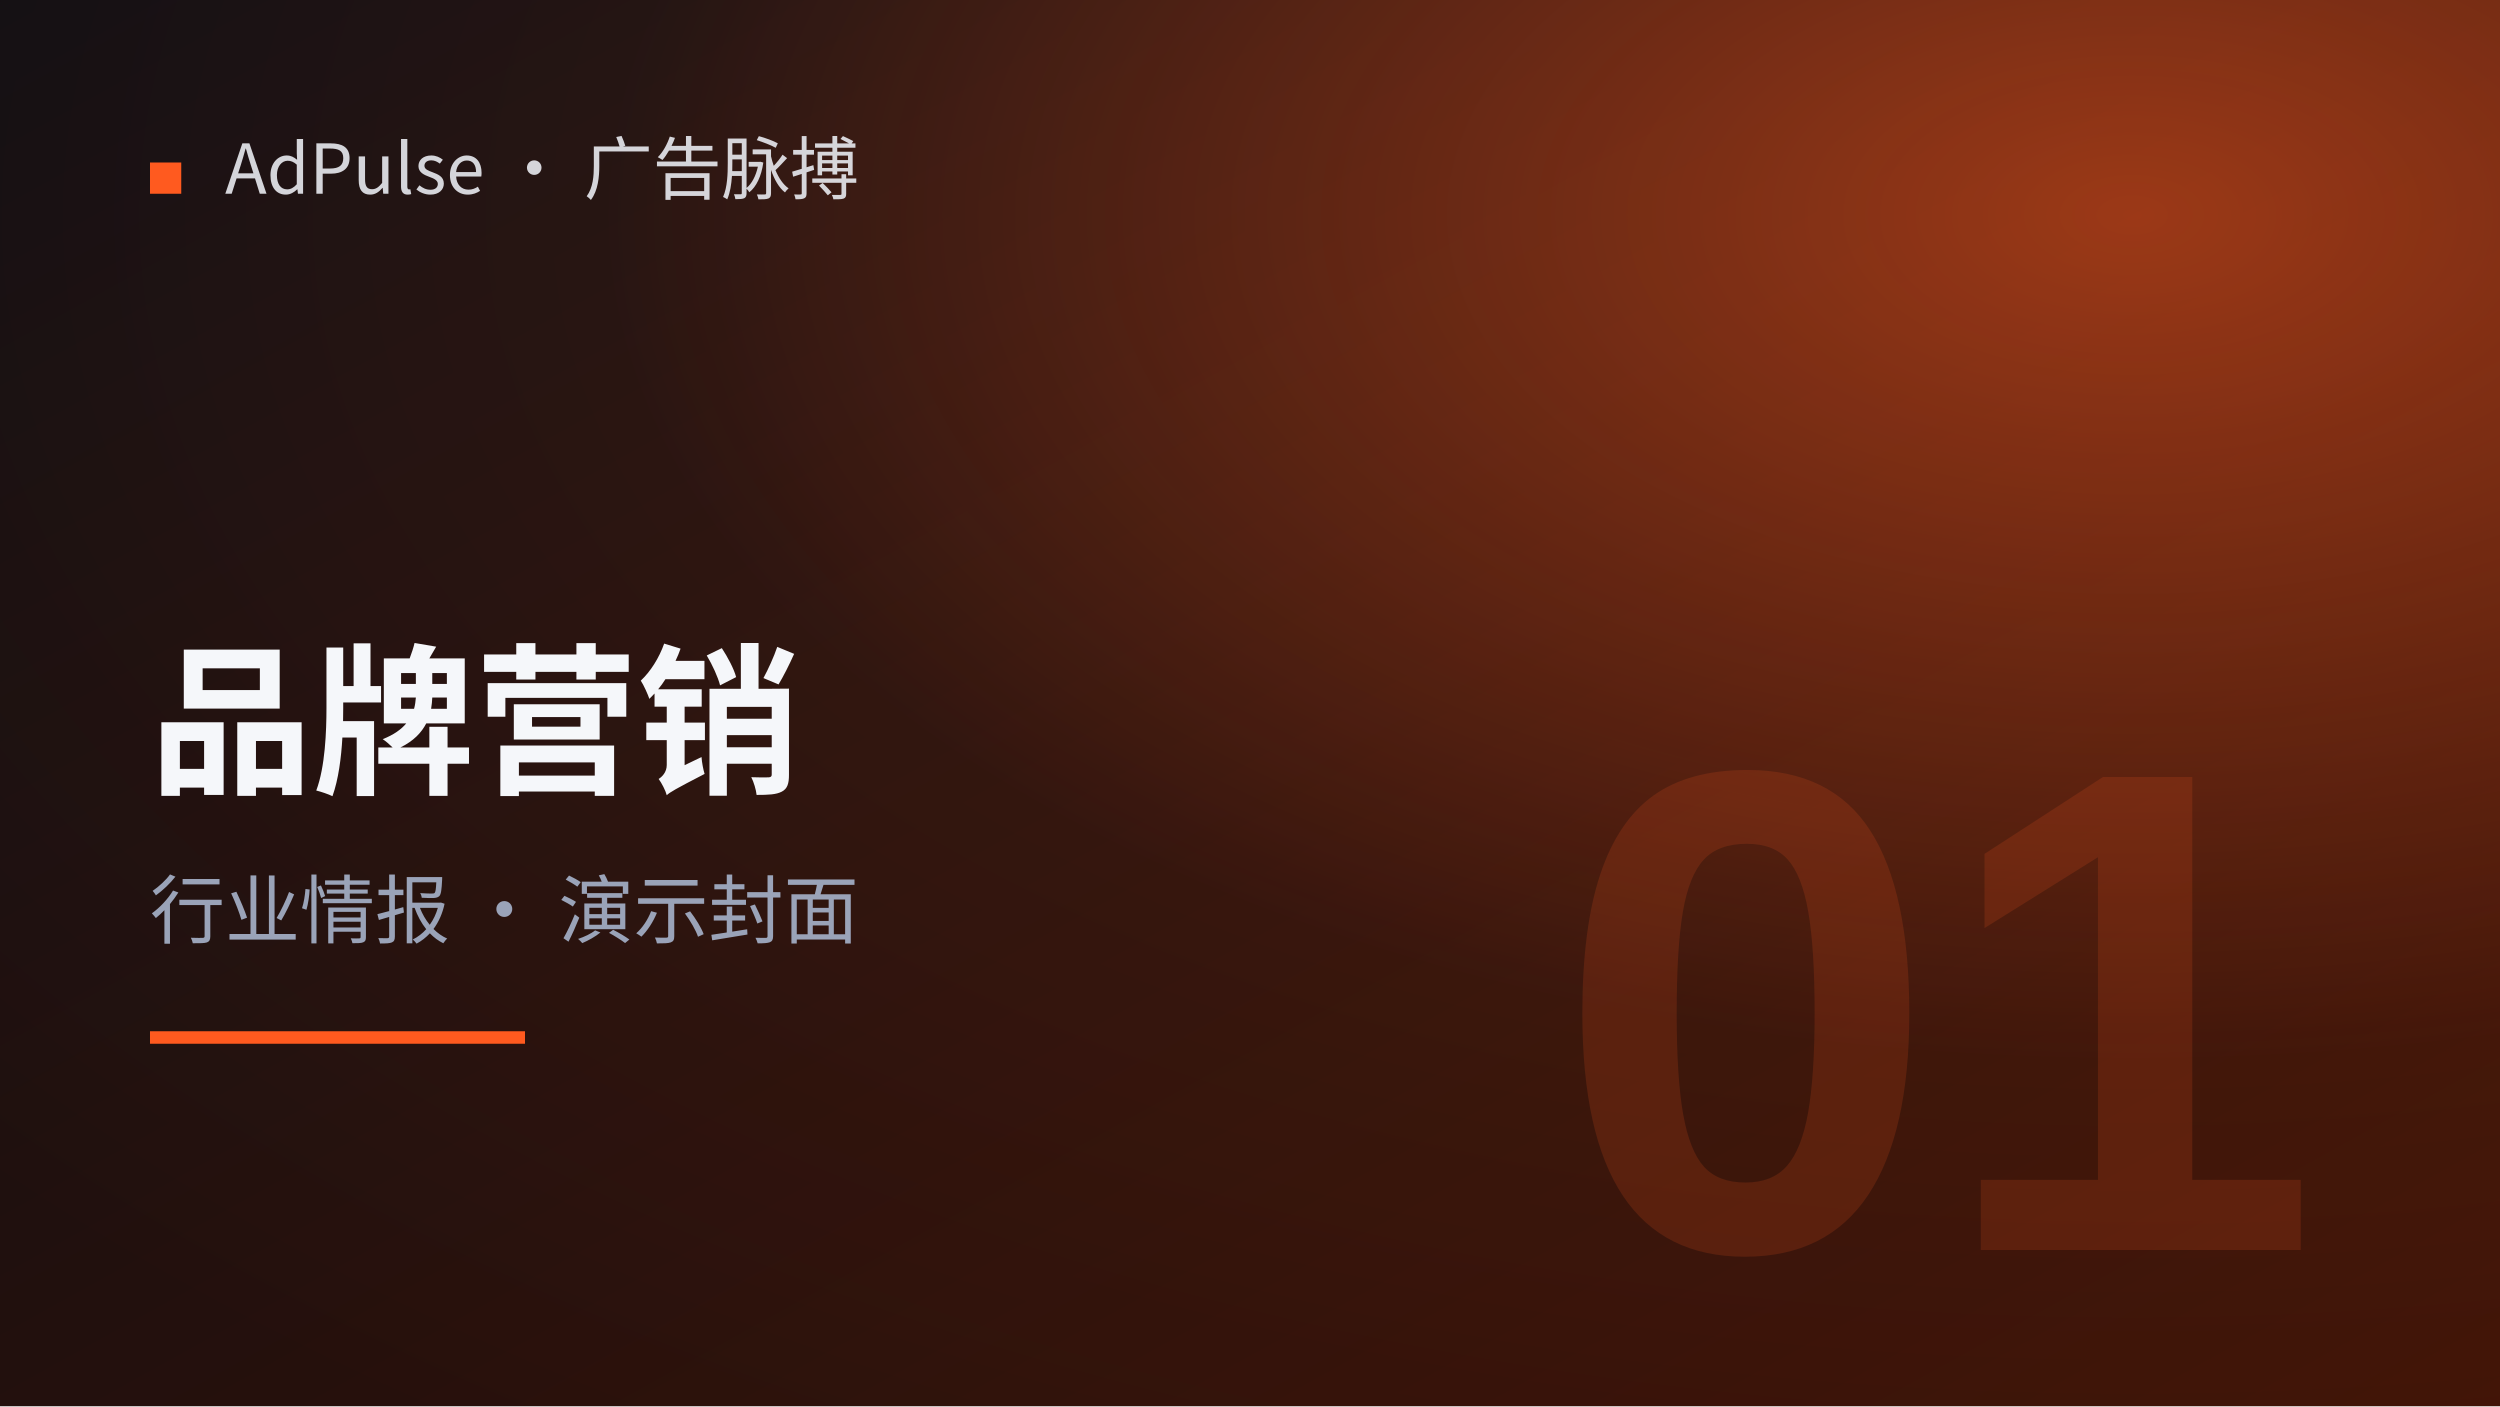
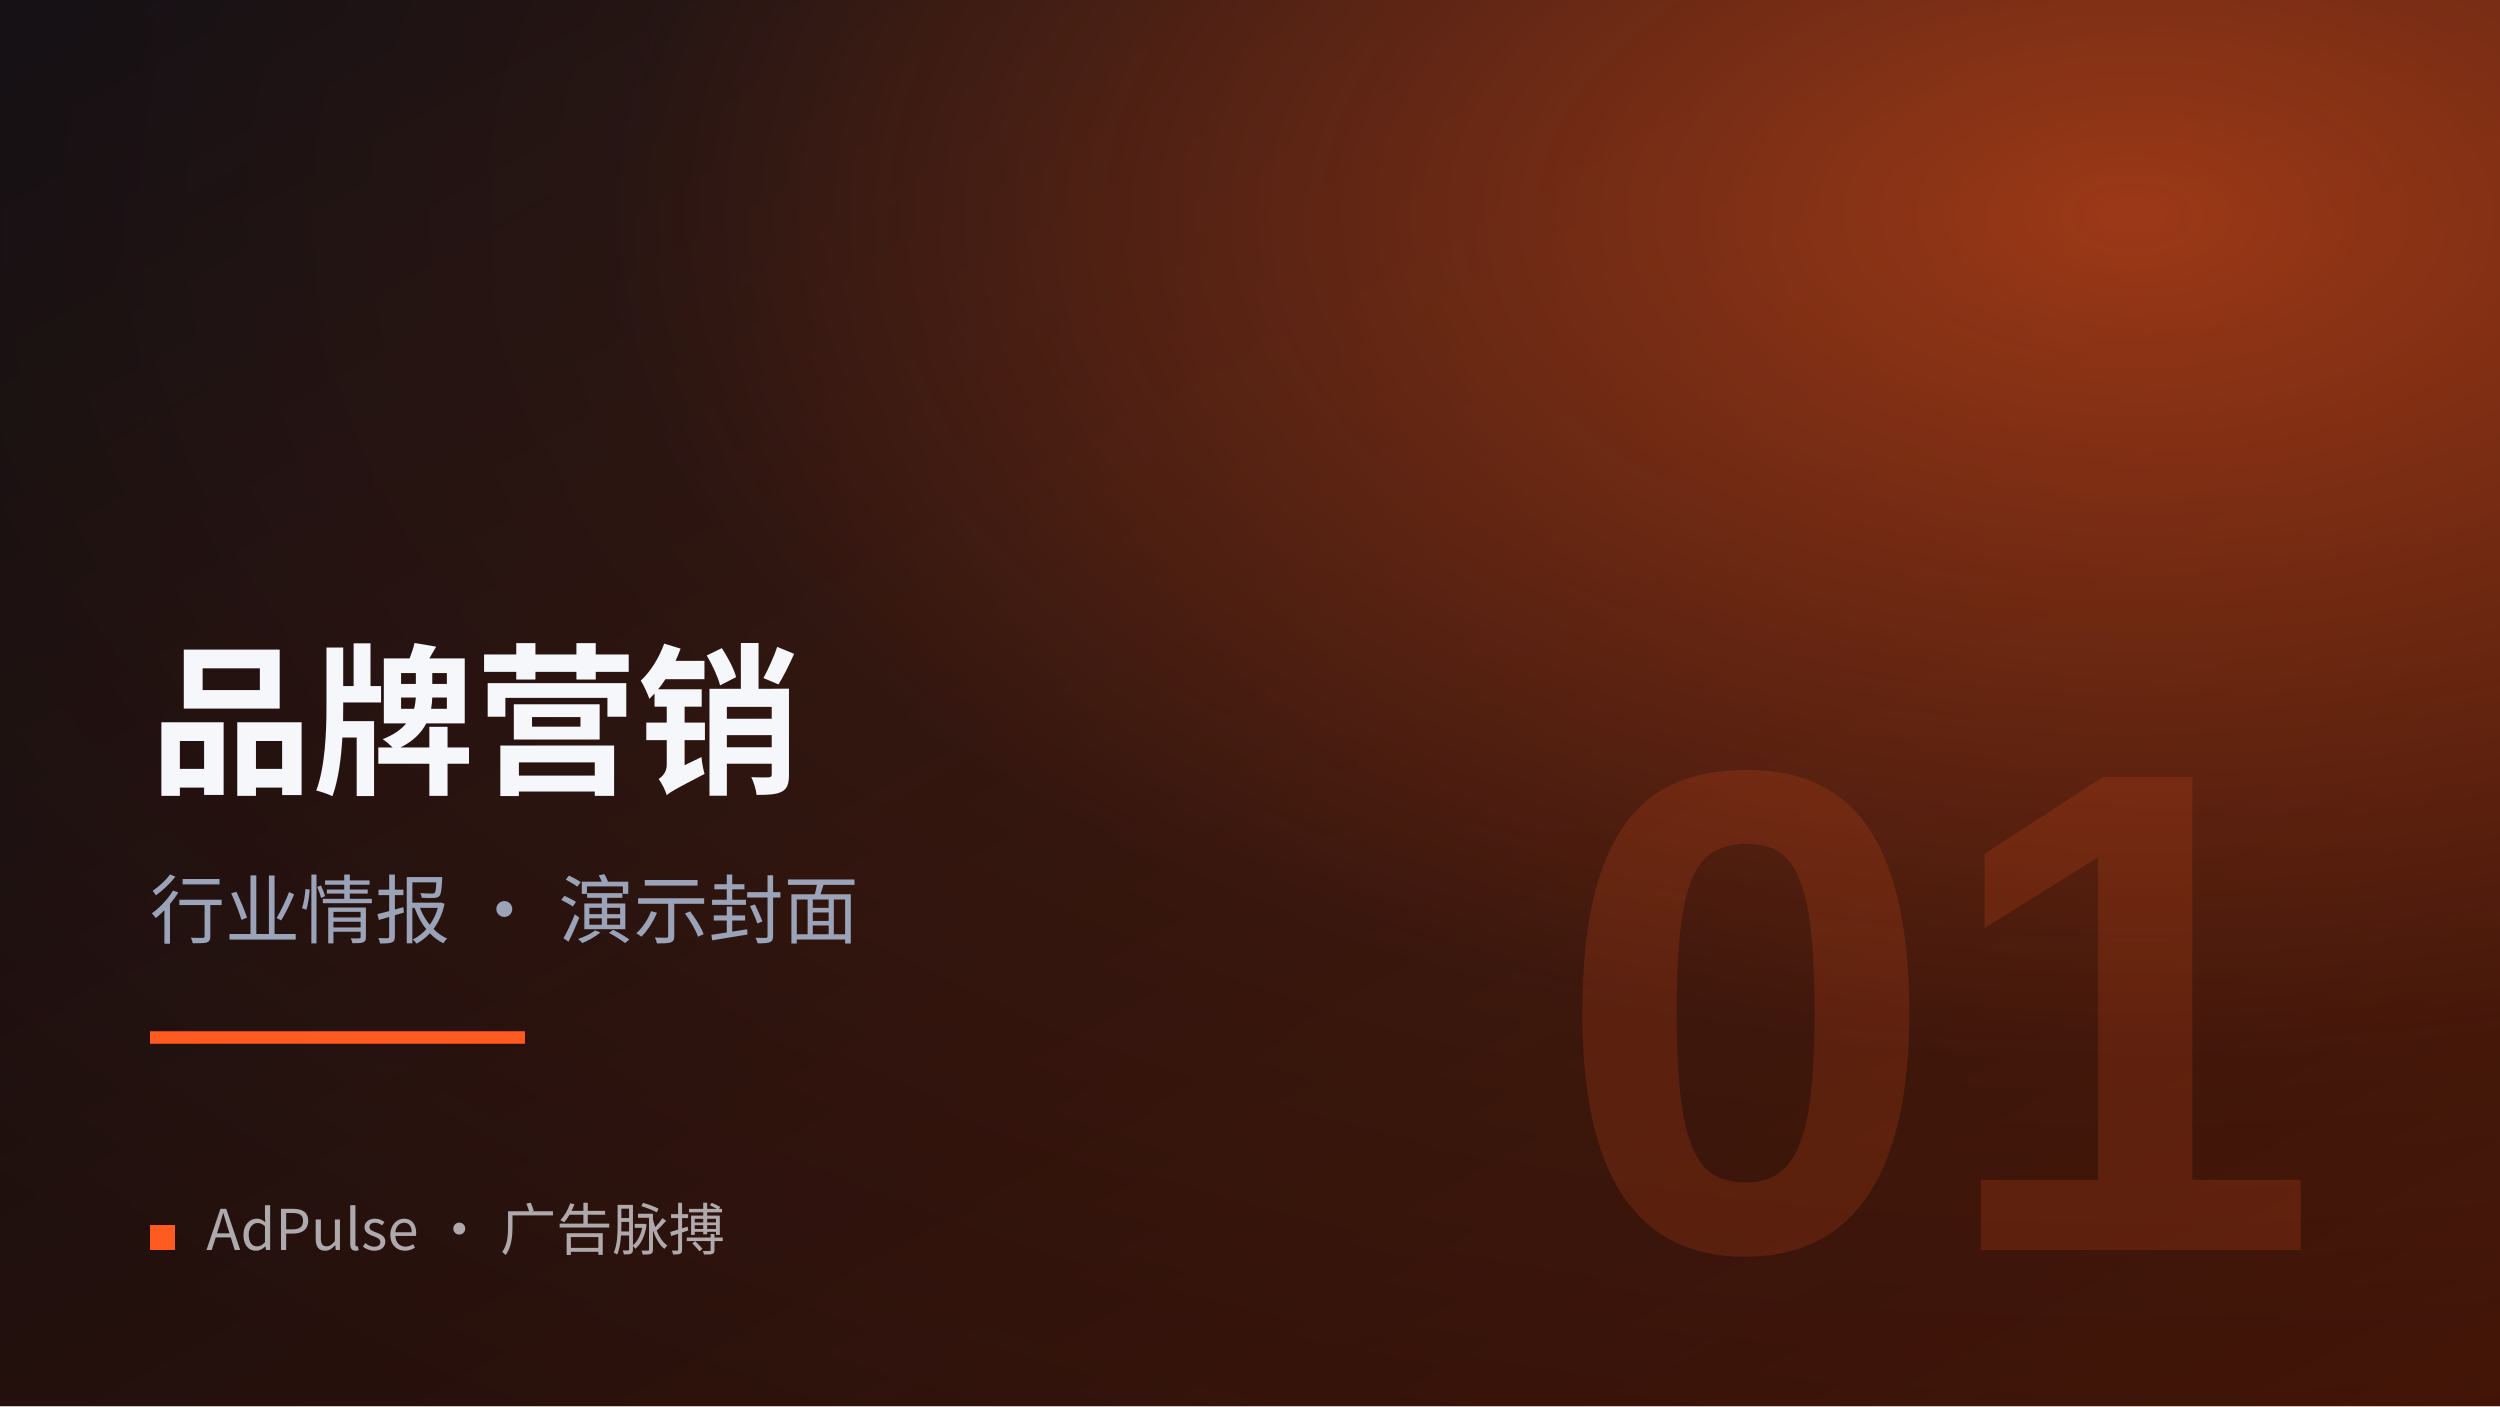
<svg xmlns="http://www.w3.org/2000/svg" width="800" height="450" viewBox="0 0 800 450">
  <defs>
    <linearGradient id="g" x1="0" y1="0" x2="1" y2="1">
      <stop offset="0" stop-color="#0B0E14" />
      <stop offset="1" stop-color="#3A1206" />
    </linearGradient>
    <radialGradient id="r" cx="0.85" cy="0.15" r="1.1">
      <stop offset="0" stop-color="#FF5A1F" stop-opacity="0.55" />
      <stop offset="0.55" stop-color="#FF5A1F" stop-opacity="0.08" />
      <stop offset="1" stop-color="#FF5A1F" stop-opacity="0" />
    </radialGradient>
  </defs>
  <rect width="800" height="450" fill="url(#g)" />
  <rect width="800" height="450" fill="url(#r)" />
  <text x="620" y="400" font-family="Arial, sans-serif" font-size="220" font-weight="800" fill="#FF5A1F" opacity="0.16" text-anchor="middle">01</text>
-   <rect x="48" y="52" width="10" height="10" fill="#FF5A1F" />
-   <text x="72" y="62" font-family="'Noto Sans CJK SC','PingFang SC','Microsoft YaHei',sans-serif" font-size="22" fill="#E8EAF0" opacity="0.9">AdPulse · 广告脉搏</text>
  <text x="48" y="250" font-family="'Noto Sans CJK SC','PingFang SC','Microsoft YaHei',sans-serif" font-size="52" font-weight="700" fill="#F5F7FA">品牌营销</text>
  <text x="48" y="300" font-family="'Noto Sans CJK SC','PingFang SC','Microsoft YaHei',sans-serif" font-size="24" fill="#9AA3B8">行业情报 · 演示封面</text>
  <rect x="48" y="330" width="120" height="4" fill="#FF5A1F" />
+   <rect x="48" y="392" width="8" height="8" fill="#FF5A1F" />
+   <text x="66" y="400" font-family="'Noto Sans CJK SC','PingFang SC','Microsoft YaHei',sans-serif" font-size="18" fill="#E8EAF0" opacity="0.7">AdPulse · 广告脉搏</text>
</svg>
